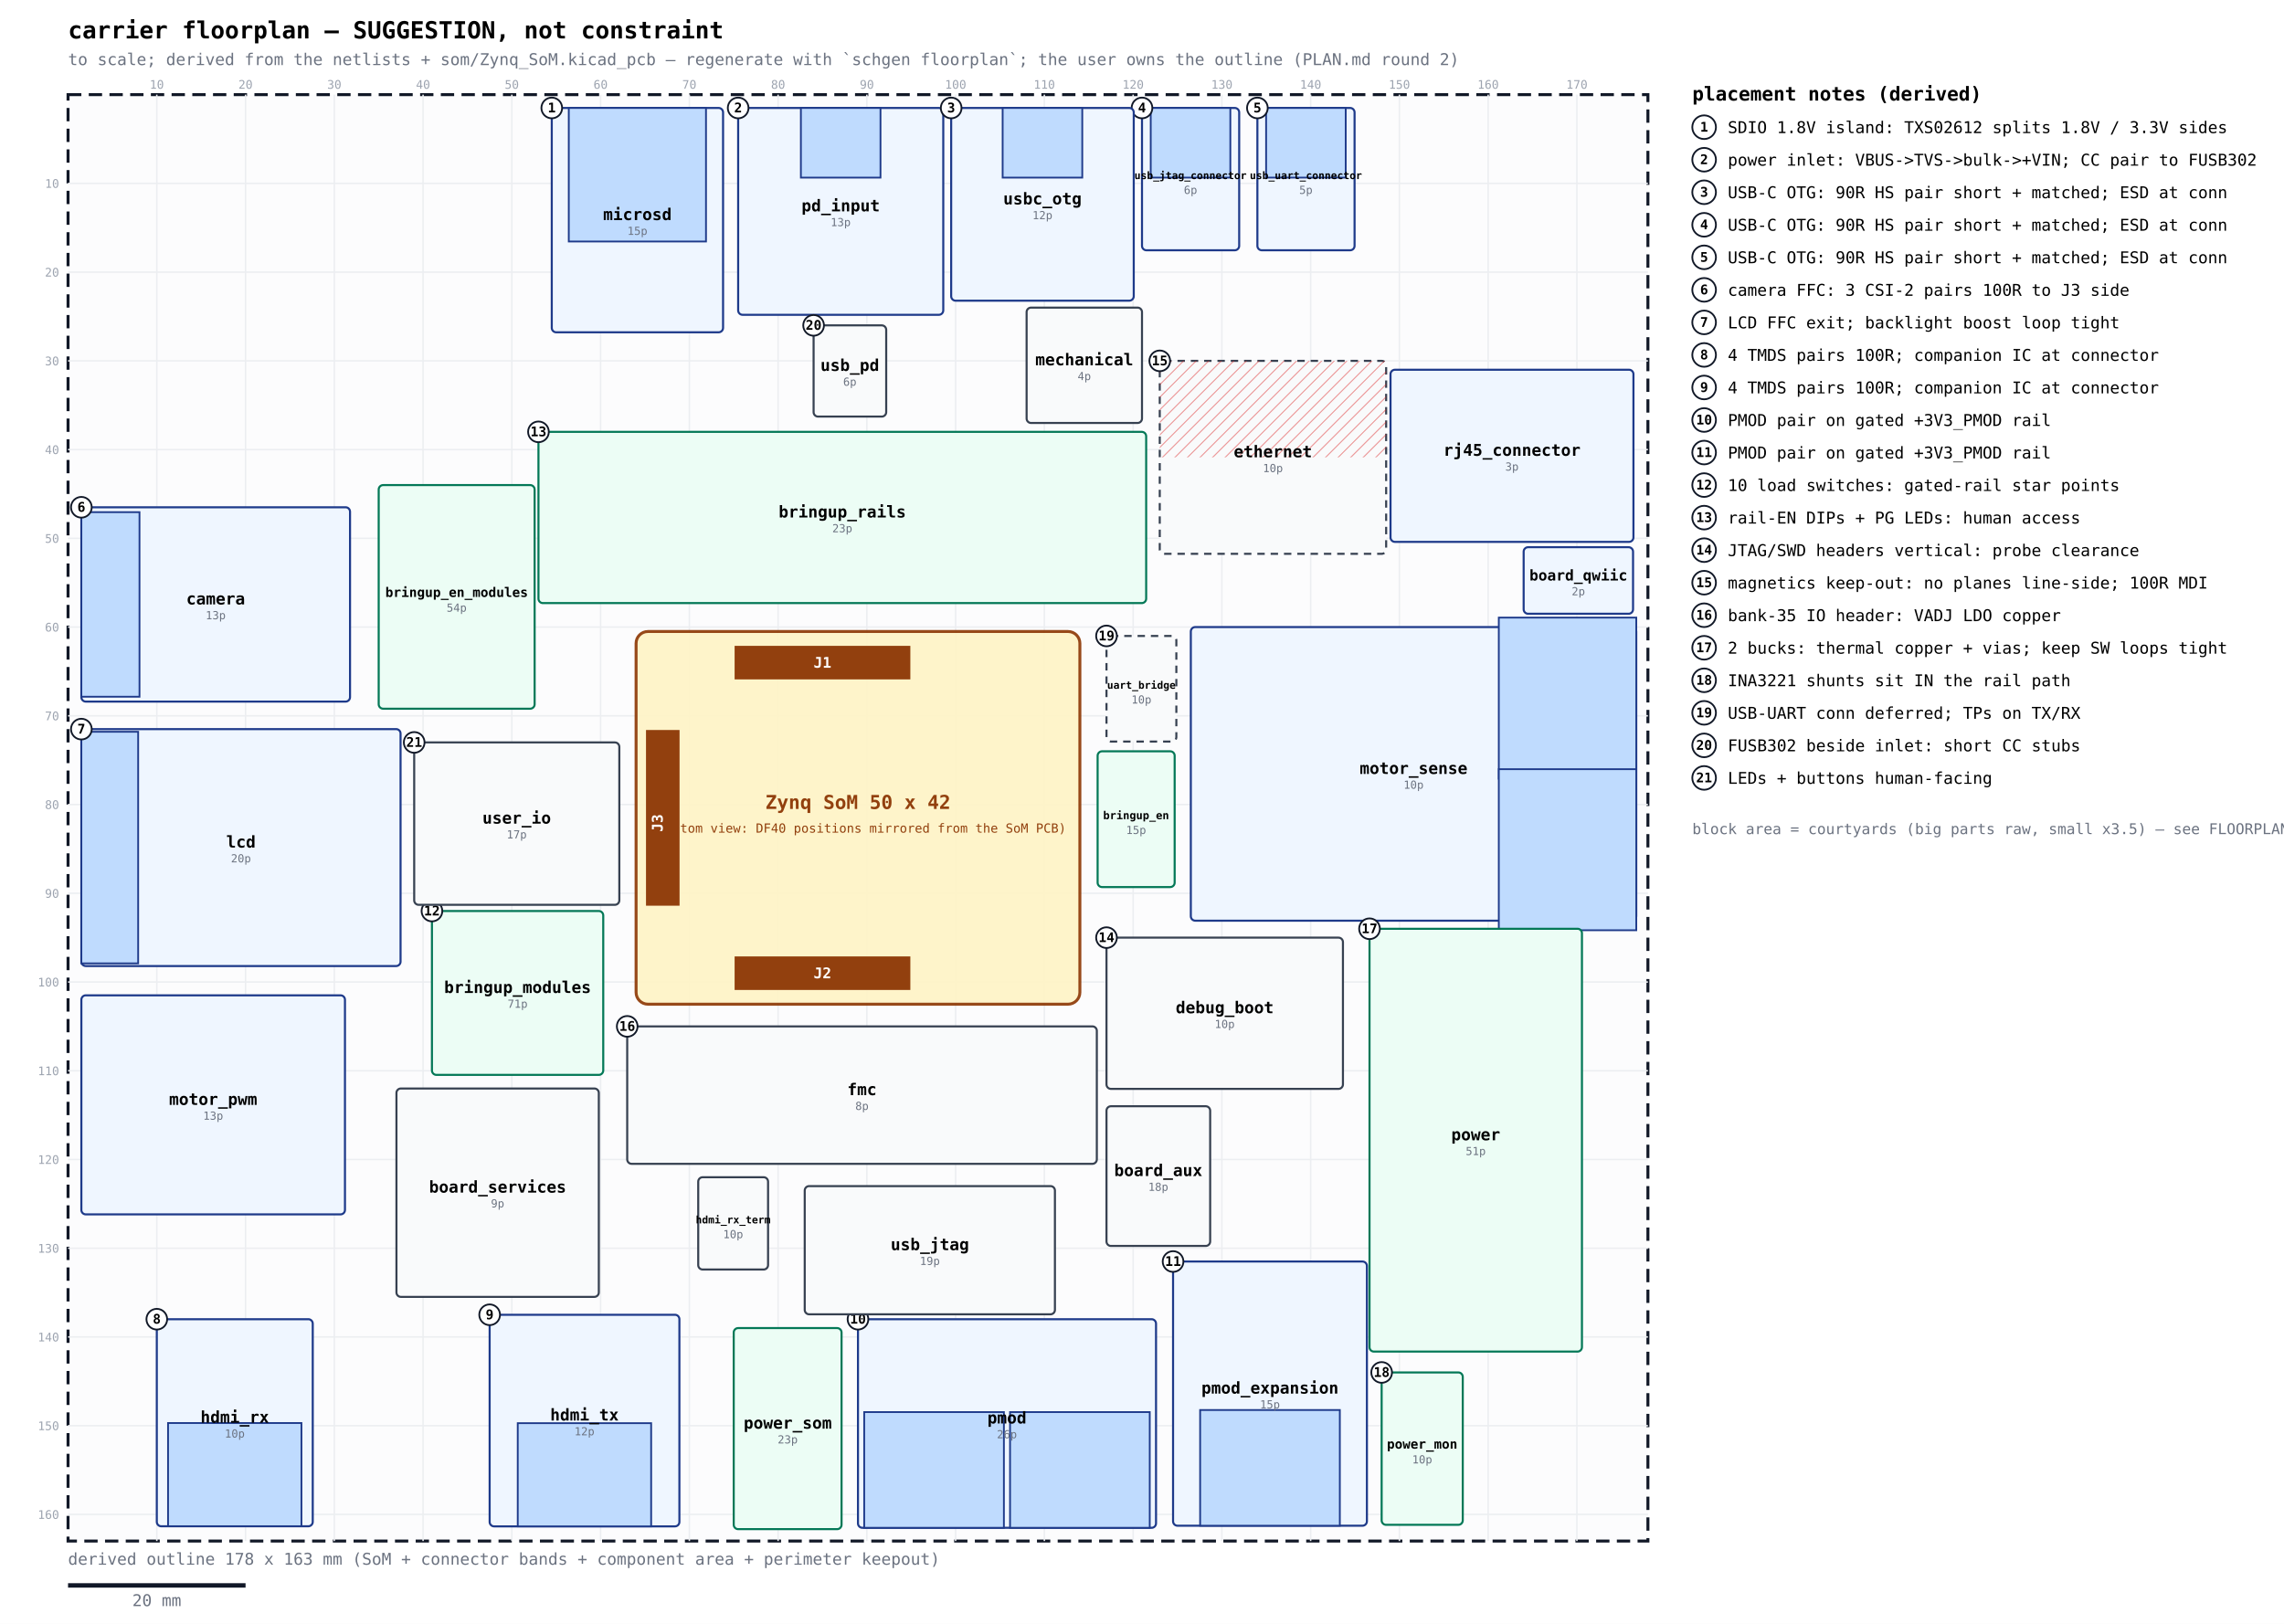
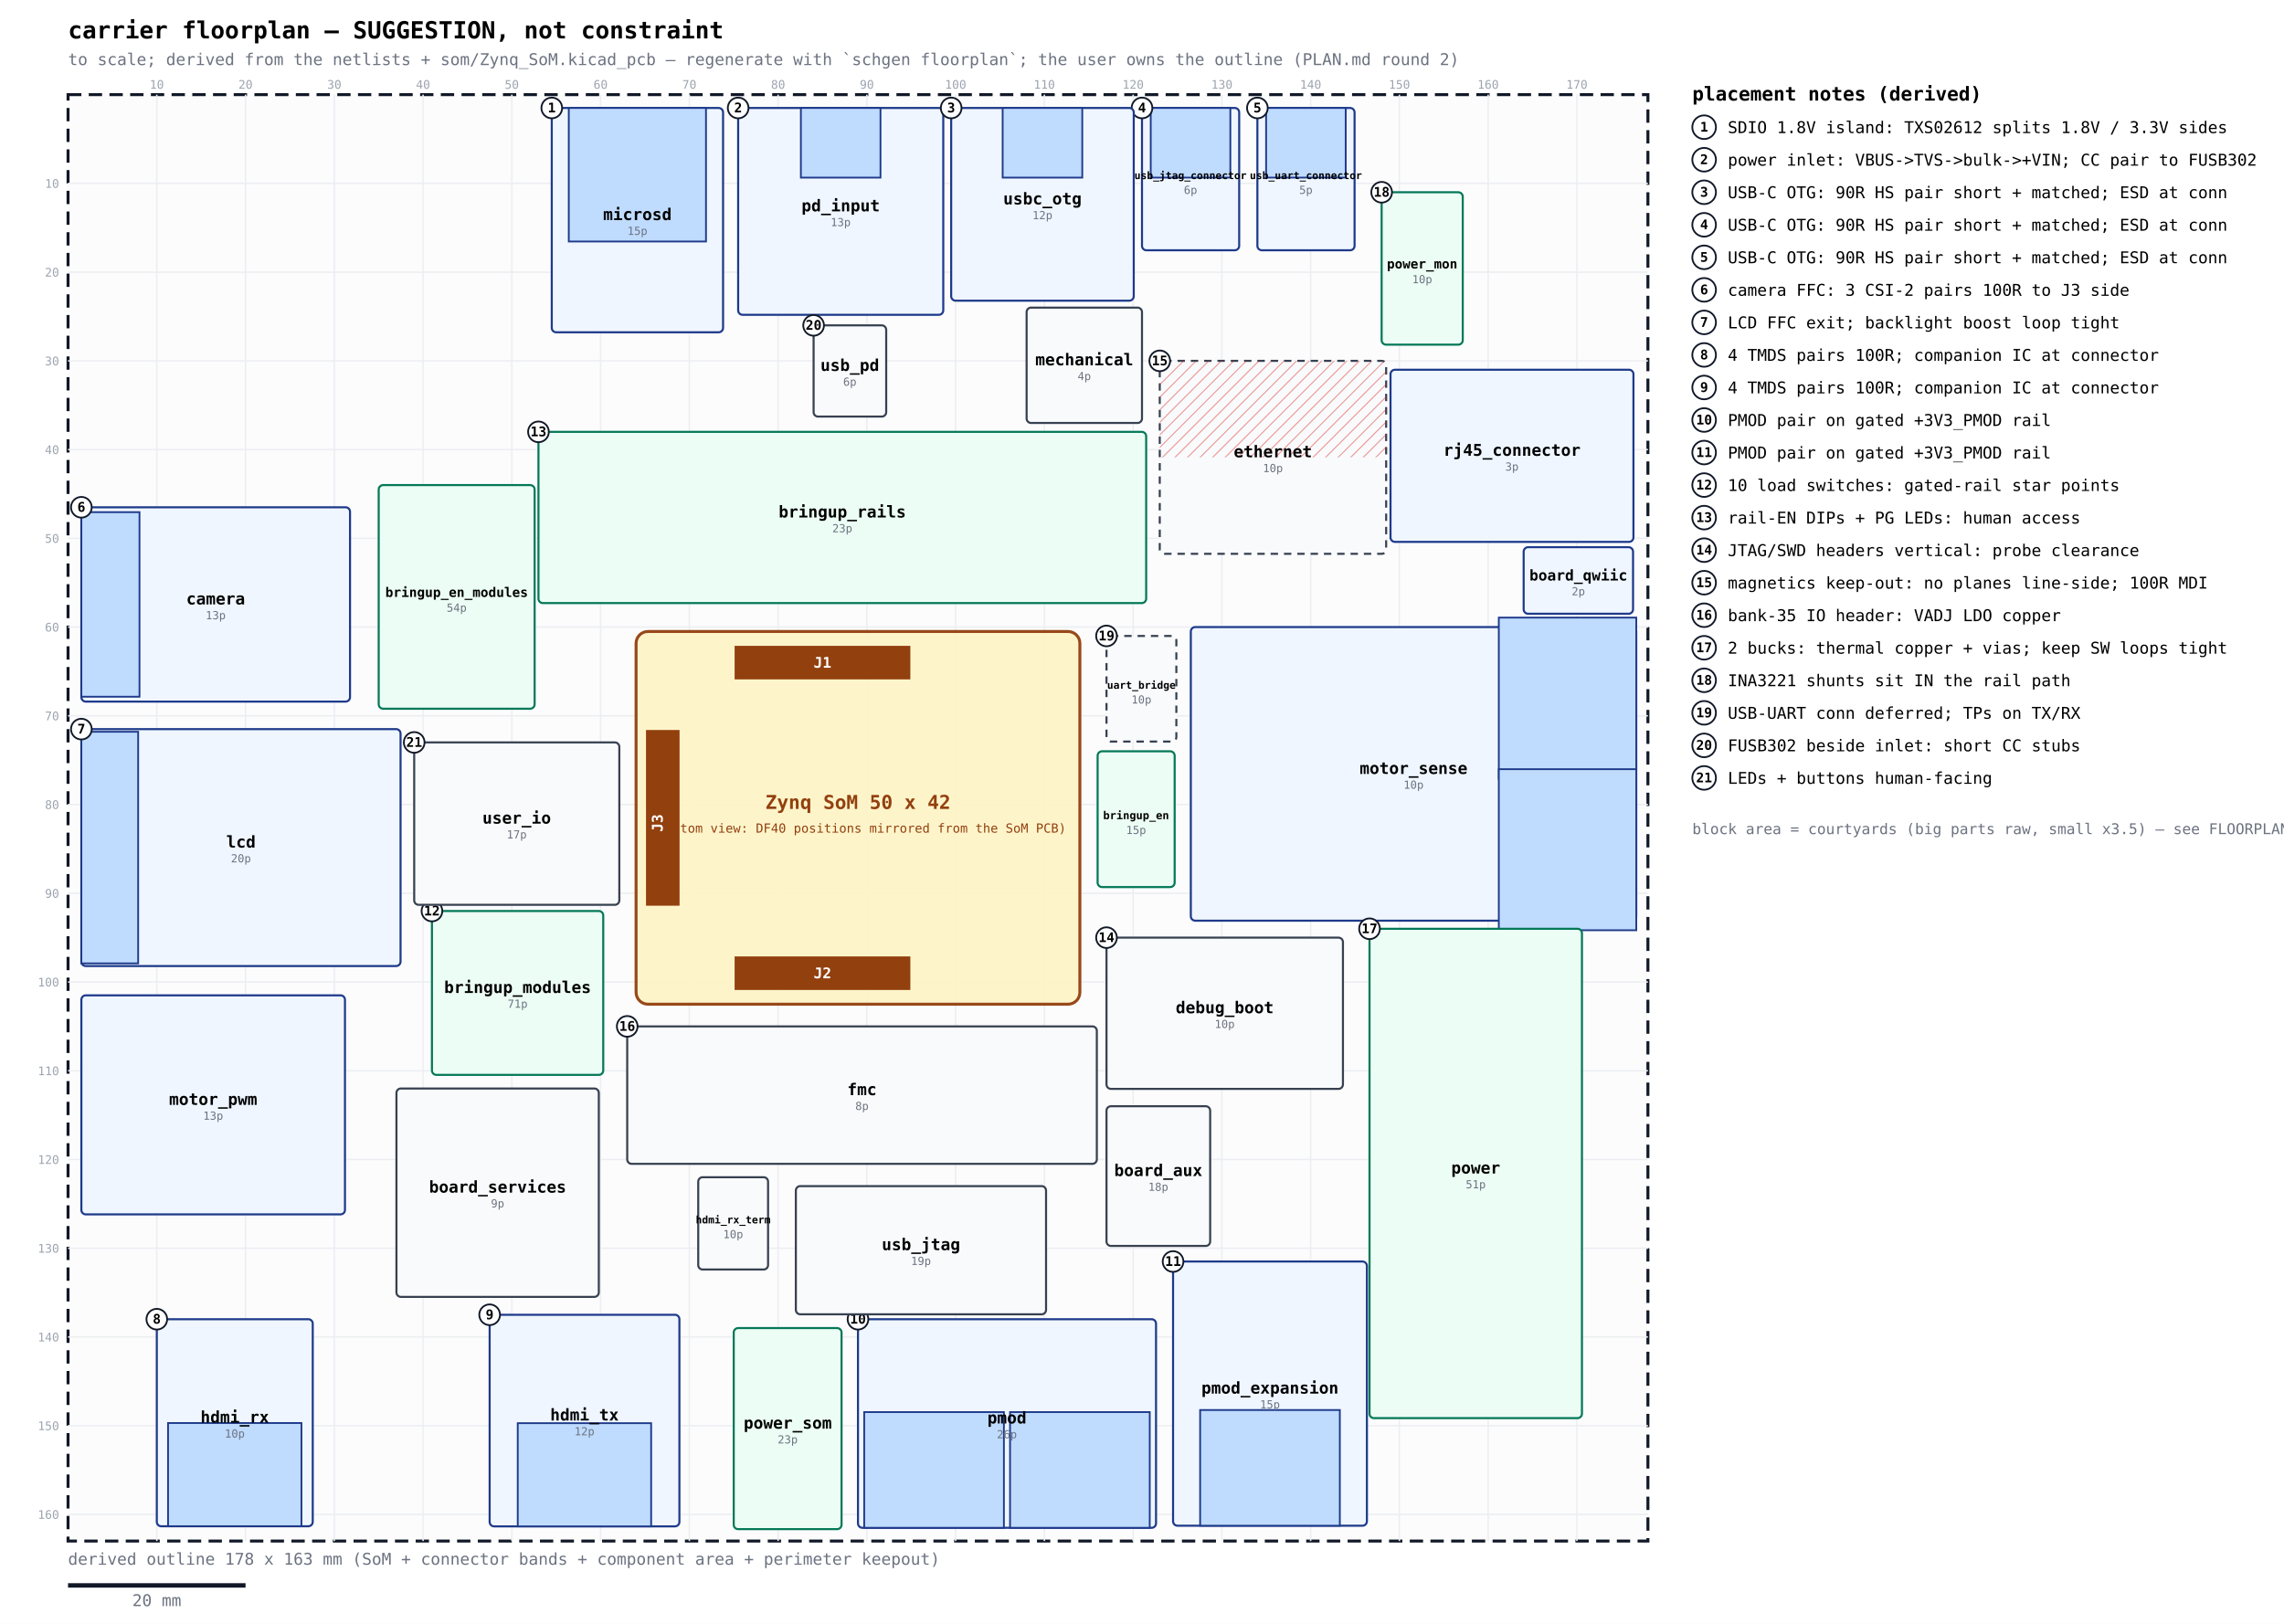
<svg xmlns="http://www.w3.org/2000/svg" viewBox="0 0 1544 1098" font-family="ui-monospace, SFMono-Regular, Menlo, monospace" font-size="11">
  <defs>
    <pattern id="keepout" width="6" height="6" patternUnits="userSpaceOnUse" patternTransform="rotate(45)">
      <line x1="0" y1="0" x2="0" y2="6" stroke="#dc2626" stroke-width="1.2" />
    </pattern>
  </defs>
  <rect width="1544" height="1098" fill="white" />
  <text x="46.0" y="26" font-size="16" font-weight="bold">carrier floorplan — SUGGESTION, not constraint</text>
  <text x="46.0" y="44" fill="#6b7280">to scale; derived from the netlists + som/Zynq_SoM.kicad_pcb — regenerate with `schgen floorplan`; the user owns the outline (PLAN.md round 2)</text>
  <rect x="46.0" y="64.0" width="1068" height="978" fill="#fcfcfd" stroke="#111827" stroke-width="2" stroke-dasharray="9,5" />
  <line x1="106.0" y1="64.0" x2="106.0" y2="1042.0" stroke="#eceef1" stroke-width="1" />
  <text x="106.0" y="60.0" fill="#9ca3af" font-size="8" text-anchor="middle">10</text>
  <line x1="166.0" y1="64.0" x2="166.0" y2="1042.0" stroke="#eceef1" stroke-width="1" />
  <text x="166.0" y="60.0" fill="#9ca3af" font-size="8" text-anchor="middle">20</text>
  <line x1="226.0" y1="64.0" x2="226.0" y2="1042.0" stroke="#eceef1" stroke-width="1" />
  <text x="226.0" y="60.0" fill="#9ca3af" font-size="8" text-anchor="middle">30</text>
  <line x1="286.0" y1="64.0" x2="286.0" y2="1042.0" stroke="#eceef1" stroke-width="1" />
  <text x="286.0" y="60.0" fill="#9ca3af" font-size="8" text-anchor="middle">40</text>
  <line x1="346.0" y1="64.0" x2="346.0" y2="1042.0" stroke="#eceef1" stroke-width="1" />
  <text x="346.0" y="60.0" fill="#9ca3af" font-size="8" text-anchor="middle">50</text>
  <line x1="406.0" y1="64.0" x2="406.0" y2="1042.0" stroke="#eceef1" stroke-width="1" />
  <text x="406.0" y="60.0" fill="#9ca3af" font-size="8" text-anchor="middle">60</text>
  <line x1="466.0" y1="64.0" x2="466.0" y2="1042.0" stroke="#eceef1" stroke-width="1" />
  <text x="466.0" y="60.0" fill="#9ca3af" font-size="8" text-anchor="middle">70</text>
  <line x1="526.0" y1="64.0" x2="526.0" y2="1042.0" stroke="#eceef1" stroke-width="1" />
  <text x="526.0" y="60.0" fill="#9ca3af" font-size="8" text-anchor="middle">80</text>
  <line x1="586.0" y1="64.0" x2="586.0" y2="1042.0" stroke="#eceef1" stroke-width="1" />
  <text x="586.0" y="60.0" fill="#9ca3af" font-size="8" text-anchor="middle">90</text>
  <line x1="646.0" y1="64.0" x2="646.0" y2="1042.0" stroke="#eceef1" stroke-width="1" />
  <text x="646.0" y="60.0" fill="#9ca3af" font-size="8" text-anchor="middle">100</text>
  <line x1="706.0" y1="64.0" x2="706.0" y2="1042.0" stroke="#eceef1" stroke-width="1" />
  <text x="706.0" y="60.0" fill="#9ca3af" font-size="8" text-anchor="middle">110</text>
  <line x1="766.0" y1="64.0" x2="766.0" y2="1042.0" stroke="#eceef1" stroke-width="1" />
  <text x="766.0" y="60.0" fill="#9ca3af" font-size="8" text-anchor="middle">120</text>
  <line x1="826.0" y1="64.0" x2="826.0" y2="1042.0" stroke="#eceef1" stroke-width="1" />
  <text x="826.0" y="60.0" fill="#9ca3af" font-size="8" text-anchor="middle">130</text>
  <line x1="886.0" y1="64.0" x2="886.0" y2="1042.0" stroke="#eceef1" stroke-width="1" />
  <text x="886.0" y="60.0" fill="#9ca3af" font-size="8" text-anchor="middle">140</text>
  <line x1="946.0" y1="64.0" x2="946.0" y2="1042.0" stroke="#eceef1" stroke-width="1" />
  <text x="946.0" y="60.0" fill="#9ca3af" font-size="8" text-anchor="middle">150</text>
  <line x1="1006.0" y1="64.0" x2="1006.0" y2="1042.0" stroke="#eceef1" stroke-width="1" />
  <text x="1006.0" y="60.0" fill="#9ca3af" font-size="8" text-anchor="middle">160</text>
  <line x1="1066.0" y1="64.0" x2="1066.0" y2="1042.0" stroke="#eceef1" stroke-width="1" />
  <text x="1066.0" y="60.0" fill="#9ca3af" font-size="8" text-anchor="middle">170</text>
  <line x1="46.0" y1="124.0" x2="1114.0" y2="124.0" stroke="#eceef1" stroke-width="1" />
  <text x="40.0" y="127.0" fill="#9ca3af" font-size="8" text-anchor="end">10</text>
  <line x1="46.0" y1="184.0" x2="1114.0" y2="184.0" stroke="#eceef1" stroke-width="1" />
  <text x="40.0" y="187.0" fill="#9ca3af" font-size="8" text-anchor="end">20</text>
  <line x1="46.0" y1="244.0" x2="1114.0" y2="244.0" stroke="#eceef1" stroke-width="1" />
  <text x="40.0" y="247.0" fill="#9ca3af" font-size="8" text-anchor="end">30</text>
  <line x1="46.0" y1="304.0" x2="1114.0" y2="304.0" stroke="#eceef1" stroke-width="1" />
  <text x="40.0" y="307.0" fill="#9ca3af" font-size="8" text-anchor="end">40</text>
  <line x1="46.0" y1="364.0" x2="1114.0" y2="364.0" stroke="#eceef1" stroke-width="1" />
  <text x="40.0" y="367.0" fill="#9ca3af" font-size="8" text-anchor="end">50</text>
  <line x1="46.0" y1="424.0" x2="1114.0" y2="424.0" stroke="#eceef1" stroke-width="1" />
  <text x="40.0" y="427.0" fill="#9ca3af" font-size="8" text-anchor="end">60</text>
  <line x1="46.0" y1="484.0" x2="1114.0" y2="484.0" stroke="#eceef1" stroke-width="1" />
  <text x="40.0" y="487.0" fill="#9ca3af" font-size="8" text-anchor="end">70</text>
  <line x1="46.0" y1="544.0" x2="1114.0" y2="544.0" stroke="#eceef1" stroke-width="1" />
  <text x="40.0" y="547.0" fill="#9ca3af" font-size="8" text-anchor="end">80</text>
  <line x1="46.0" y1="604.0" x2="1114.0" y2="604.0" stroke="#eceef1" stroke-width="1" />
  <text x="40.0" y="607.0" fill="#9ca3af" font-size="8" text-anchor="end">90</text>
  <line x1="46.0" y1="664.0" x2="1114.0" y2="664.0" stroke="#eceef1" stroke-width="1" />
  <text x="40.0" y="667.0" fill="#9ca3af" font-size="8" text-anchor="end">100</text>
  <line x1="46.0" y1="724.0" x2="1114.0" y2="724.0" stroke="#eceef1" stroke-width="1" />
  <text x="40.0" y="727.0" fill="#9ca3af" font-size="8" text-anchor="end">110</text>
  <line x1="46.0" y1="784.0" x2="1114.0" y2="784.0" stroke="#eceef1" stroke-width="1" />
  <text x="40.0" y="787.0" fill="#9ca3af" font-size="8" text-anchor="end">120</text>
  <line x1="46.0" y1="844.0" x2="1114.0" y2="844.0" stroke="#eceef1" stroke-width="1" />
  <text x="40.0" y="847.0" fill="#9ca3af" font-size="8" text-anchor="end">130</text>
  <line x1="46.0" y1="904.0" x2="1114.0" y2="904.0" stroke="#eceef1" stroke-width="1" />
  <text x="40.0" y="907.0" fill="#9ca3af" font-size="8" text-anchor="end">140</text>
  <line x1="46.0" y1="964.0" x2="1114.0" y2="964.0" stroke="#eceef1" stroke-width="1" />
  <text x="40.0" y="967.0" fill="#9ca3af" font-size="8" text-anchor="end">150</text>
  <line x1="46.0" y1="1024.0" x2="1114.0" y2="1024.0" stroke="#eceef1" stroke-width="1" />
  <text x="40.0" y="1027.0" fill="#9ca3af" font-size="8" text-anchor="end">160</text>
  <text x="46.0" y="1058.0" fill="#6b7280">derived outline 178 x 163 mm (SoM + connector bands + component area + perimeter keepout)</text>
  <rect x="748.0" y="748.0" width="70.08" height="94.464" rx="3" fill="#f9fafb" stroke="#374151" stroke-width="1.4" />
  <text x="783.0" y="795.2" text-anchor="middle" font-size="11.0" font-weight="bold">board_aux</text>
  <text x="783.0" y="805.2" text-anchor="middle" font-size="7.5" fill="#6b7280">18p</text>
  <rect x="1030.0" y="370.0" width="73.956" height="45" rx="3" fill="#eff6ff" stroke="#1e3a8a" stroke-width="1.4" />
  <text x="1067.0" y="392.5" text-anchor="middle" font-size="10.0" font-weight="bold">board_qwiic</text>
  <text x="1067.0" y="402.5" text-anchor="middle" font-size="7.5" fill="#6b7280">2p</text>
  <rect x="268.0" y="736.0" width="136.8" height="140.898" rx="3" fill="#f9fafb" stroke="#374151" stroke-width="1.4" />
  <text x="336.4" y="806.4" text-anchor="middle" font-size="11.0" font-weight="bold">board_services</text>
  <text x="336.4" y="816.4" text-anchor="middle" font-size="7.5" fill="#6b7280">9p</text>
  <rect x="742.0" y="508.0" width="52.08" height="91.8" rx="3" fill="#ecfdf5" stroke="#047857" stroke-width="1.4" />
  <text x="768.0" y="553.9" text-anchor="middle" font-size="7.4" font-weight="bold">bringup_en</text>
  <text x="768.0" y="563.9" text-anchor="middle" font-size="7.5" fill="#6b7280">15p</text>
  <rect x="256.0" y="328.0" width="105.42" height="151.2" rx="3" fill="#ecfdf5" stroke="#047857" stroke-width="1.4" />
  <text x="308.7" y="403.6" text-anchor="middle" font-size="8.9" font-weight="bold">bringup_en_modules</text>
  <text x="308.7" y="413.6" text-anchor="middle" font-size="7.5" fill="#6b7280">54p</text>
  <rect x="292.0" y="616.0" width="115.8" height="110.796" rx="3" fill="#ecfdf5" stroke="#047857" stroke-width="1.4" />
  <text x="349.9" y="671.4" text-anchor="middle" font-size="11.0" font-weight="bold">bringup_modules</text>
  <text x="349.9" y="681.4" text-anchor="middle" font-size="7.5" fill="#6b7280">71p</text>
  <circle cx="292" cy="616" r="7" fill="white" stroke="#111827" stroke-width="1.2" />
  <text x="292" y="619" text-anchor="middle" font-size="9" font-weight="bold">12</text>
  <rect x="364.0" y="292.0" width="410.82" height="115.8" rx="3" fill="#ecfdf5" stroke="#047857" stroke-width="1.4" />
  <text x="569.4" y="349.9" text-anchor="middle" font-size="11.0" font-weight="bold">bringup_rails</text>
  <text x="569.4" y="359.9" text-anchor="middle" font-size="7.5" fill="#6b7280">23p</text>
  <circle cx="364" cy="292" r="7" fill="white" stroke="#111827" stroke-width="1.2" />
  <text x="364" y="295" text-anchor="middle" font-size="9" font-weight="bold">13</text>
  <rect x="55.0" y="343.0" width="181.62" height="131.4" rx="3" fill="#eff6ff" stroke="#1e3a8a" stroke-width="1.4" />
  <rect x="55.0" y="346.3" width="39.3" height="124.8" fill="#bfdbfe" stroke="#1e3a8a" stroke-width="1.2" />
  <text x="145.8" y="408.7" text-anchor="middle" font-size="11.0" font-weight="bold">camera</text>
  <text x="145.8" y="418.7" text-anchor="middle" font-size="7.5" fill="#6b7280">13p</text>
  <circle cx="55" cy="343" r="7" fill="white" stroke="#111827" stroke-width="1.2" />
  <text x="55" y="346" text-anchor="middle" font-size="9" font-weight="bold">6</text>
  <rect x="748.0" y="634.0" width="159.84" height="102.264" rx="3" fill="#f9fafb" stroke="#374151" stroke-width="1.4" />
  <text x="827.9" y="685.1" text-anchor="middle" font-size="11.0" font-weight="bold">debug_boot</text>
  <text x="827.9" y="695.1" text-anchor="middle" font-size="7.5" fill="#6b7280">10p</text>
  <circle cx="748" cy="634" r="7" fill="white" stroke="#111827" stroke-width="1.2" />
  <text x="748" y="637" text-anchor="middle" font-size="9" font-weight="bold">14</text>
  <rect x="784.0" y="244.0" width="153.046" height="130.47" rx="3" fill="#f9fafb" stroke="#374151" stroke-width="1.4" stroke-dasharray="5,4" />
  <rect x="784" y="244" width="153.046" height="65.235" fill="url(#keepout)" opacity="0.5" />
  <text x="860.5" y="309.2" text-anchor="middle" font-size="11.0" font-weight="bold">ethernet</text>
  <text x="860.5" y="319.2" text-anchor="middle" font-size="7.5" fill="#6b7280">10p</text>
  <circle cx="784" cy="244" r="7" fill="white" stroke="#111827" stroke-width="1.2" />
  <text x="784" y="247" text-anchor="middle" font-size="9" font-weight="bold">15</text>
  <rect x="424.0" y="694.0" width="317.46" height="92.94" rx="3" fill="#f9fafb" stroke="#374151" stroke-width="1.4" />
  <text x="582.7" y="740.5" text-anchor="middle" font-size="11.0" font-weight="bold">fmc</text>
  <text x="582.7" y="750.5" text-anchor="middle" font-size="7.5" fill="#6b7280">8p</text>
  <circle cx="424" cy="694" r="7" fill="white" stroke="#111827" stroke-width="1.2" />
  <text x="424" y="697" text-anchor="middle" font-size="9" font-weight="bold">16</text>
  <rect x="106.0" y="892.0" width="105.42" height="140.016" rx="3" fill="#eff6ff" stroke="#1e3a8a" stroke-width="1.4" />
  <rect x="113.6" y="962.2" width="90.18" height="69.78" fill="#bfdbfe" stroke="#1e3a8a" stroke-width="1.2" />
  <text x="158.7" y="962.0" text-anchor="middle" font-size="11.0" font-weight="bold">hdmi_rx</text>
  <text x="158.7" y="972.0" text-anchor="middle" font-size="7.5" fill="#6b7280">10p</text>
  <circle cx="106" cy="892" r="7" fill="white" stroke="#111827" stroke-width="1.2" />
  <text x="106" y="895" text-anchor="middle" font-size="9" font-weight="bold">8</text>
  <rect x="472.0" y="796.0" width="47.22" height="62.4" rx="3" fill="#f9fafb" stroke="#374151" stroke-width="1.4" />
  <text x="495.6" y="827.2" text-anchor="middle" font-size="7.0" font-weight="bold">hdmi_rx_term</text>
  <text x="495.6" y="837.2" text-anchor="middle" font-size="7.5" fill="#6b7280">10p</text>
  <rect x="331.0" y="889.0" width="128.28" height="143.076" rx="3" fill="#eff6ff" stroke="#1e3a8a" stroke-width="1.4" />
  <rect x="350.0" y="962.3" width="90.18" height="69.78" fill="#bfdbfe" stroke="#1e3a8a" stroke-width="1.2" />
  <text x="395.1" y="960.5" text-anchor="middle" font-size="11.0" font-weight="bold">hdmi_tx</text>
  <text x="395.1" y="970.5" text-anchor="middle" font-size="7.5" fill="#6b7280">12p</text>
  <circle cx="331" cy="889" r="7" fill="white" stroke="#111827" stroke-width="1.2" />
  <text x="331" y="892" text-anchor="middle" font-size="9" font-weight="bold">9</text>
  <rect x="55.0" y="493.0" width="215.778" height="160.2" rx="3" fill="#eff6ff" stroke="#1e3a8a" stroke-width="1.4" />
  <rect x="55.0" y="494.8" width="38.4" height="156.6" fill="#bfdbfe" stroke="#1e3a8a" stroke-width="1.2" />
  <text x="162.9" y="573.1" text-anchor="middle" font-size="11.0" font-weight="bold">lcd</text>
  <text x="162.9" y="583.1" text-anchor="middle" font-size="7.5" fill="#6b7280">20p</text>
  <circle cx="55" cy="493" r="7" fill="white" stroke="#111827" stroke-width="1.2" />
  <text x="55" y="496" text-anchor="middle" font-size="9" font-weight="bold">7</text>
  <rect x="694.0" y="208.0" width="78" height="78" rx="3" fill="#f9fafb" stroke="#374151" stroke-width="1.4" />
  <text x="733.0" y="247.0" text-anchor="middle" font-size="11.0" font-weight="bold">mechanical</text>
  <text x="733.0" y="257.0" text-anchor="middle" font-size="7.5" fill="#6b7280">4p</text>
  <rect x="373.0" y="73.0" width="115.8" height="151.686" rx="3" fill="#eff6ff" stroke="#1e3a8a" stroke-width="1.4" />
  <rect x="384.5" y="73.0" width="92.76" height="90.3" fill="#bfdbfe" stroke="#1e3a8a" stroke-width="1.2" />
  <text x="430.9" y="148.8" text-anchor="middle" font-size="11.0" font-weight="bold">microsd</text>
  <text x="430.9" y="158.8" text-anchor="middle" font-size="7.5" fill="#6b7280">15p</text>
  <circle cx="373" cy="73" r="7" fill="white" stroke="#111827" stroke-width="1.2" />
  <text x="373" y="76" text-anchor="middle" font-size="9" font-weight="bold">1</text>
  <rect x="55.0" y="673.0" width="178.2" height="148.128" rx="3" fill="#eff6ff" stroke="#1e3a8a" stroke-width="1.4" />
  <text x="144.1" y="747.1" text-anchor="middle" font-size="11.0" font-weight="bold">motor_pwm</text>
  <text x="144.1" y="757.1" text-anchor="middle" font-size="7.5" fill="#6b7280">13p</text>
  <rect x="805.0" y="424.0" width="301.116" height="198.528" rx="3" fill="#eff6ff" stroke="#1e3a8a" stroke-width="1.4" />
  <rect x="1013.2" y="417.6" width="92.94" height="108.9" fill="#bfdbfe" stroke="#1e3a8a" stroke-width="1.2" />
  <rect x="1013.2" y="520.1" width="92.94" height="108.9" fill="#bfdbfe" stroke="#1e3a8a" stroke-width="1.2" />
  <text x="955.6" y="523.3" text-anchor="middle" font-size="11.0" font-weight="bold">motor_sense</text>
  <text x="955.6" y="533.3" text-anchor="middle" font-size="7.5" fill="#6b7280">10p</text>
  <rect x="499.0" y="73.0" width="138.66" height="139.86" rx="3" fill="#eff6ff" stroke="#1e3a8a" stroke-width="1.4" />
  <rect x="541.4" y="73.0" width="53.82" height="47.1" fill="#bfdbfe" stroke="#1e3a8a" stroke-width="1.2" />
  <text x="568.3" y="142.9" text-anchor="middle" font-size="11.0" font-weight="bold">pd_input</text>
  <text x="568.3" y="152.9" text-anchor="middle" font-size="7.5" fill="#6b7280">13p</text>
  <circle cx="499" cy="73" r="7" fill="white" stroke="#111827" stroke-width="1.2" />
  <text x="499" y="76" text-anchor="middle" font-size="9" font-weight="bold">2</text>
  <rect x="580.0" y="892.0" width="201.48" height="141.054" rx="3" fill="#eff6ff" stroke="#1e3a8a" stroke-width="1.4" />
  <rect x="584.2" y="954.8" width="94.44" height="78.24" fill="#bfdbfe" stroke="#1e3a8a" stroke-width="1.2" />
  <rect x="682.8" y="954.8" width="94.44" height="78.24" fill="#bfdbfe" stroke="#1e3a8a" stroke-width="1.2" />
  <text x="680.7" y="962.5" text-anchor="middle" font-size="11.0" font-weight="bold">pmod</text>
  <text x="680.7" y="972.5" text-anchor="middle" font-size="7.5" fill="#6b7280">26p</text>
  <circle cx="580" cy="892" r="7" fill="white" stroke="#111827" stroke-width="1.2" />
  <text x="580" y="895" text-anchor="middle" font-size="9" font-weight="bold">10</text>
  <rect x="793.0" y="853.0" width="131.04" height="178.638" rx="3" fill="#eff6ff" stroke="#1e3a8a" stroke-width="1.4" />
  <rect x="811.3" y="953.4" width="94.44" height="78.24" fill="#bfdbfe" stroke="#1e3a8a" stroke-width="1.2" />
  <text x="858.5" y="942.3" text-anchor="middle" font-size="11.0" font-weight="bold">pmod_expansion</text>
  <text x="858.5" y="952.3" text-anchor="middle" font-size="7.5" fill="#6b7280">15p</text>
  <circle cx="793" cy="853" r="7" fill="white" stroke="#111827" stroke-width="1.2" />
  <text x="793" y="856" text-anchor="middle" font-size="9" font-weight="bold">11</text>
-   <rect x="925.8" y="628.0" width="143.609" height="285.902" rx="3" fill="#ecfdf5" stroke="#047857" stroke-width="1.4" />
-   <text x="997.6" y="771.0" text-anchor="middle" font-size="11.0" font-weight="bold">power</text>
-   <text x="997.6" y="781.0" text-anchor="middle" font-size="7.5" fill="#6b7280">51p</text>
+   <rect x="925.8" y="628.0" width="143.609" height="330.902" rx="3" fill="#ecfdf5" stroke="#047857" stroke-width="1.4" />
+   <text x="997.6" y="793.5" text-anchor="middle" font-size="11.0" font-weight="bold">power</text>
+   <text x="997.6" y="803.5" text-anchor="middle" font-size="7.5" fill="#6b7280">51p</text>
  <circle cx="925.8" cy="628" r="7" fill="white" stroke="#111827" stroke-width="1.2" />
  <text x="925.8" y="631" text-anchor="middle" font-size="9" font-weight="bold">17</text>
-   <rect x="934.0" y="928.0" width="54.84" height="103.032" rx="3" fill="#ecfdf5" stroke="#047857" stroke-width="1.4" />
-   <text x="961.4" y="979.5" text-anchor="middle" font-size="8.8" font-weight="bold">power_mon</text>
-   <text x="961.4" y="989.5" text-anchor="middle" font-size="7.5" fill="#6b7280">10p</text>
-   <circle cx="934" cy="928" r="7" fill="white" stroke="#111827" stroke-width="1.2" />
-   <text x="934" y="931" text-anchor="middle" font-size="9" font-weight="bold">18</text>
+   <rect x="934.0" y="130.0" width="54.84" height="103.032" rx="3" fill="#ecfdf5" stroke="#047857" stroke-width="1.4" />
+   <text x="961.4" y="181.5" text-anchor="middle" font-size="8.8" font-weight="bold">power_mon</text>
+   <text x="961.4" y="191.5" text-anchor="middle" font-size="7.5" fill="#6b7280">10p</text>
+   <circle cx="934" cy="130" r="7" fill="white" stroke="#111827" stroke-width="1.2" />
+   <text x="934" y="133" text-anchor="middle" font-size="9" font-weight="bold">18</text>
  <rect x="496.0" y="898.0" width="72.9" height="135.96" rx="3" fill="#ecfdf5" stroke="#047857" stroke-width="1.4" />
  <text x="532.5" y="966.0" text-anchor="middle" font-size="11.0" font-weight="bold">power_som</text>
  <text x="532.5" y="976.0" text-anchor="middle" font-size="7.5" fill="#6b7280">23p</text>
  <rect x="940.0" y="250.0" width="164.22" height="116.4" rx="3" fill="#eff6ff" stroke="#1e3a8a" stroke-width="1.4" />
  <text x="1022.1" y="308.2" text-anchor="middle" font-size="11.0" font-weight="bold">rj45_connector</text>
  <text x="1022.1" y="318.2" text-anchor="middle" font-size="7.5" fill="#6b7280">3p</text>
  <rect x="748.0" y="430.0" width="47.22" height="71.4" rx="3" fill="#f9fafb" stroke="#374151" stroke-width="1.4" stroke-dasharray="5,4" />
  <text x="771.6" y="465.7" text-anchor="middle" font-size="7.0" font-weight="bold">uart_bridge</text>
  <text x="771.6" y="475.7" text-anchor="middle" font-size="7.5" fill="#6b7280">10p</text>
  <circle cx="748" cy="430" r="7" fill="white" stroke="#111827" stroke-width="1.2" />
  <text x="748" y="433" text-anchor="middle" font-size="9" font-weight="bold">19</text>
-   <rect x="544.0" y="802.0" width="169.14" height="86.688" rx="3" fill="#f9fafb" stroke="#374151" stroke-width="1.4" />
-   <text x="628.6" y="845.3" text-anchor="middle" font-size="11.0" font-weight="bold">usb_jtag</text>
-   <text x="628.6" y="855.3" text-anchor="middle" font-size="7.5" fill="#6b7280">19p</text>
+   <rect x="538.0" y="802.0" width="169.14" height="86.688" rx="3" fill="#f9fafb" stroke="#374151" stroke-width="1.4" />
+   <text x="622.6" y="845.3" text-anchor="middle" font-size="11.0" font-weight="bold">usb_jtag</text>
+   <text x="622.6" y="855.3" text-anchor="middle" font-size="7.5" fill="#6b7280">19p</text>
  <rect x="772.0" y="73.0" width="65.7" height="96.228" rx="3" fill="#eff6ff" stroke="#1e3a8a" stroke-width="1.4" />
  <rect x="777.9" y="73.0" width="53.82" height="47.1" fill="#bfdbfe" stroke="#1e3a8a" stroke-width="1.2" />
  <text x="804.8" y="121.1" text-anchor="middle" font-size="7.0" font-weight="bold">usb_jtag_connector</text>
  <text x="804.8" y="131.1" text-anchor="middle" font-size="7.5" fill="#6b7280">6p</text>
  <circle cx="772" cy="73" r="7" fill="white" stroke="#111827" stroke-width="1.2" />
  <text x="772" y="76" text-anchor="middle" font-size="9" font-weight="bold">4</text>
  <rect x="550.0" y="220.0" width="49.08" height="61.68" rx="3" fill="#f9fafb" stroke="#374151" stroke-width="1.4" />
  <text x="574.5" y="250.8" text-anchor="middle" font-size="11.0" font-weight="bold">usb_pd</text>
  <text x="574.5" y="260.8" text-anchor="middle" font-size="7.5" fill="#6b7280">6p</text>
  <circle cx="550" cy="220" r="7" fill="white" stroke="#111827" stroke-width="1.2" />
  <text x="550" y="223" text-anchor="middle" font-size="9" font-weight="bold">20</text>
  <rect x="850.0" y="73.0" width="65.7" height="96.228" rx="3" fill="#eff6ff" stroke="#1e3a8a" stroke-width="1.4" />
  <rect x="855.9" y="73.0" width="53.82" height="47.1" fill="#bfdbfe" stroke="#1e3a8a" stroke-width="1.2" />
  <text x="882.8" y="121.1" text-anchor="middle" font-size="7.0" font-weight="bold">usb_uart_connector</text>
  <text x="882.8" y="131.1" text-anchor="middle" font-size="7.5" fill="#6b7280">5p</text>
  <circle cx="850" cy="73" r="7" fill="white" stroke="#111827" stroke-width="1.2" />
  <text x="850" y="76" text-anchor="middle" font-size="9" font-weight="bold">5</text>
  <rect x="643.0" y="73.0" width="123.42" height="130.308" rx="3" fill="#eff6ff" stroke="#1e3a8a" stroke-width="1.4" />
  <rect x="677.8" y="73.0" width="53.82" height="47.1" fill="#bfdbfe" stroke="#1e3a8a" stroke-width="1.2" />
  <text x="704.7" y="138.2" text-anchor="middle" font-size="11.0" font-weight="bold">usbc_otg</text>
  <text x="704.7" y="148.2" text-anchor="middle" font-size="7.5" fill="#6b7280">12p</text>
  <circle cx="643" cy="73" r="7" fill="white" stroke="#111827" stroke-width="1.2" />
  <text x="643" y="76" text-anchor="middle" font-size="9" font-weight="bold">3</text>
  <rect x="280.0" y="502.0" width="138.66" height="109.8" rx="3" fill="#f9fafb" stroke="#374151" stroke-width="1.4" />
  <text x="349.3" y="556.9" text-anchor="middle" font-size="11.0" font-weight="bold">user_io</text>
  <text x="349.3" y="566.9" text-anchor="middle" font-size="7.5" fill="#6b7280">17p</text>
  <circle cx="280" cy="502" r="7" fill="white" stroke="#111827" stroke-width="1.2" />
  <text x="280" y="505" text-anchor="middle" font-size="9" font-weight="bold">21</text>
  <rect x="430.0" y="427.0" width="300" height="252" rx="8" fill="#fef3c7" stroke="#92400e" stroke-width="2" opacity="0.95" />
  <text x="580" y="547" text-anchor="middle" font-size="13" font-weight="bold" fill="#92400e">Zynq SoM 50 x 42</text>
  <text x="580" y="563" text-anchor="middle" font-size="8.5" fill="#92400e">(bottom view: DF40 positions mirrored from the SoM PCB)</text>
  <rect x="496.6" y="436.7" width="118.8" height="22.68" fill="#92400e" />
  <text x="556.0" y="451.5" text-anchor="middle" font-size="10" font-weight="bold" fill="white">J1</text>
  <rect x="496.6" y="646.7" width="118.8" height="22.68" fill="#92400e" />
  <text x="556.0" y="661.5" text-anchor="middle" font-size="10" font-weight="bold" fill="white">J2</text>
  <rect x="436.7" y="493.6" width="22.68" height="118.8" fill="#92400e" />
  <text x="448.0" y="556.5" text-anchor="middle" font-size="10" font-weight="bold" fill="white" transform="rotate(-90 448.0 556.5)">J3</text>
  <line x1="46.0" y1="1072.0" x2="166.0" y2="1072.0" stroke="#111827" stroke-width="3" />
  <text x="106.0" y="1086.0" text-anchor="middle" fill="#6b7280">20 mm</text>
  <text x="1144" y="68" font-size="13" font-weight="bold">placement notes (derived)</text>
  <circle cx="1152" cy="86" r="8" fill="white" stroke="#111827" stroke-width="1.2" />
  <text x="1152" y="89" text-anchor="middle" font-size="9" font-weight="bold">1</text>
  <text x="1168" y="90">SDIO 1.8V island: TXS02612 splits 1.8V / 3.3V sides</text>
  <circle cx="1152" cy="108" r="8" fill="white" stroke="#111827" stroke-width="1.2" />
  <text x="1152" y="111" text-anchor="middle" font-size="9" font-weight="bold">2</text>
  <text x="1168" y="112">power inlet: VBUS-&gt;TVS-&gt;bulk-&gt;+VIN; CC pair to FUSB302</text>
  <circle cx="1152" cy="130" r="8" fill="white" stroke="#111827" stroke-width="1.2" />
  <text x="1152" y="133" text-anchor="middle" font-size="9" font-weight="bold">3</text>
  <text x="1168" y="134">USB-C OTG: 90R HS pair short + matched; ESD at conn</text>
  <circle cx="1152" cy="152" r="8" fill="white" stroke="#111827" stroke-width="1.2" />
  <text x="1152" y="155" text-anchor="middle" font-size="9" font-weight="bold">4</text>
  <text x="1168" y="156">USB-C OTG: 90R HS pair short + matched; ESD at conn</text>
  <circle cx="1152" cy="174" r="8" fill="white" stroke="#111827" stroke-width="1.2" />
  <text x="1152" y="177" text-anchor="middle" font-size="9" font-weight="bold">5</text>
  <text x="1168" y="178">USB-C OTG: 90R HS pair short + matched; ESD at conn</text>
  <circle cx="1152" cy="196" r="8" fill="white" stroke="#111827" stroke-width="1.2" />
  <text x="1152" y="199" text-anchor="middle" font-size="9" font-weight="bold">6</text>
  <text x="1168" y="200">camera FFC: 3 CSI-2 pairs 100R to J3 side</text>
  <circle cx="1152" cy="218" r="8" fill="white" stroke="#111827" stroke-width="1.2" />
  <text x="1152" y="221" text-anchor="middle" font-size="9" font-weight="bold">7</text>
  <text x="1168" y="222">LCD FFC exit; backlight boost loop tight</text>
  <circle cx="1152" cy="240" r="8" fill="white" stroke="#111827" stroke-width="1.2" />
  <text x="1152" y="243" text-anchor="middle" font-size="9" font-weight="bold">8</text>
  <text x="1168" y="244">4 TMDS pairs 100R; companion IC at connector</text>
  <circle cx="1152" cy="262" r="8" fill="white" stroke="#111827" stroke-width="1.2" />
  <text x="1152" y="265" text-anchor="middle" font-size="9" font-weight="bold">9</text>
  <text x="1168" y="266">4 TMDS pairs 100R; companion IC at connector</text>
  <circle cx="1152" cy="284" r="8" fill="white" stroke="#111827" stroke-width="1.2" />
  <text x="1152" y="287" text-anchor="middle" font-size="9" font-weight="bold">10</text>
  <text x="1168" y="288">PMOD pair on gated +3V3_PMOD rail</text>
  <circle cx="1152" cy="306" r="8" fill="white" stroke="#111827" stroke-width="1.2" />
  <text x="1152" y="309" text-anchor="middle" font-size="9" font-weight="bold">11</text>
  <text x="1168" y="310">PMOD pair on gated +3V3_PMOD rail</text>
  <circle cx="1152" cy="328" r="8" fill="white" stroke="#111827" stroke-width="1.2" />
  <text x="1152" y="331" text-anchor="middle" font-size="9" font-weight="bold">12</text>
  <text x="1168" y="332">10 load switches: gated-rail star points</text>
  <circle cx="1152" cy="350" r="8" fill="white" stroke="#111827" stroke-width="1.2" />
  <text x="1152" y="353" text-anchor="middle" font-size="9" font-weight="bold">13</text>
  <text x="1168" y="354">rail-EN DIPs + PG LEDs: human access</text>
  <circle cx="1152" cy="372" r="8" fill="white" stroke="#111827" stroke-width="1.2" />
  <text x="1152" y="375" text-anchor="middle" font-size="9" font-weight="bold">14</text>
  <text x="1168" y="376">JTAG/SWD headers vertical: probe clearance</text>
  <circle cx="1152" cy="394" r="8" fill="white" stroke="#111827" stroke-width="1.2" />
  <text x="1152" y="397" text-anchor="middle" font-size="9" font-weight="bold">15</text>
  <text x="1168" y="398">magnetics keep-out: no planes line-side; 100R MDI</text>
  <circle cx="1152" cy="416" r="8" fill="white" stroke="#111827" stroke-width="1.2" />
  <text x="1152" y="419" text-anchor="middle" font-size="9" font-weight="bold">16</text>
  <text x="1168" y="420">bank-35 IO header: VADJ LDO copper</text>
  <circle cx="1152" cy="438" r="8" fill="white" stroke="#111827" stroke-width="1.2" />
  <text x="1152" y="441" text-anchor="middle" font-size="9" font-weight="bold">17</text>
  <text x="1168" y="442">2 bucks: thermal copper + vias; keep SW loops tight</text>
  <circle cx="1152" cy="460" r="8" fill="white" stroke="#111827" stroke-width="1.2" />
  <text x="1152" y="463" text-anchor="middle" font-size="9" font-weight="bold">18</text>
  <text x="1168" y="464">INA3221 shunts sit IN the rail path</text>
  <circle cx="1152" cy="482" r="8" fill="white" stroke="#111827" stroke-width="1.2" />
  <text x="1152" y="485" text-anchor="middle" font-size="9" font-weight="bold">19</text>
  <text x="1168" y="486">USB-UART conn deferred; TPs on TX/RX</text>
  <circle cx="1152" cy="504" r="8" fill="white" stroke="#111827" stroke-width="1.2" />
  <text x="1152" y="507" text-anchor="middle" font-size="9" font-weight="bold">20</text>
  <text x="1168" y="508">FUSB302 beside inlet: short CC stubs</text>
  <circle cx="1152" cy="526" r="8" fill="white" stroke="#111827" stroke-width="1.2" />
  <text x="1152" y="529" text-anchor="middle" font-size="9" font-weight="bold">21</text>
  <text x="1168" y="530">LEDs + buttons human-facing</text>
  <text x="1144" y="564" fill="#6b7280" font-size="10">block area = courtyards (big parts raw, small x3.5) — see FLOORPLAN.md</text>
</svg>
